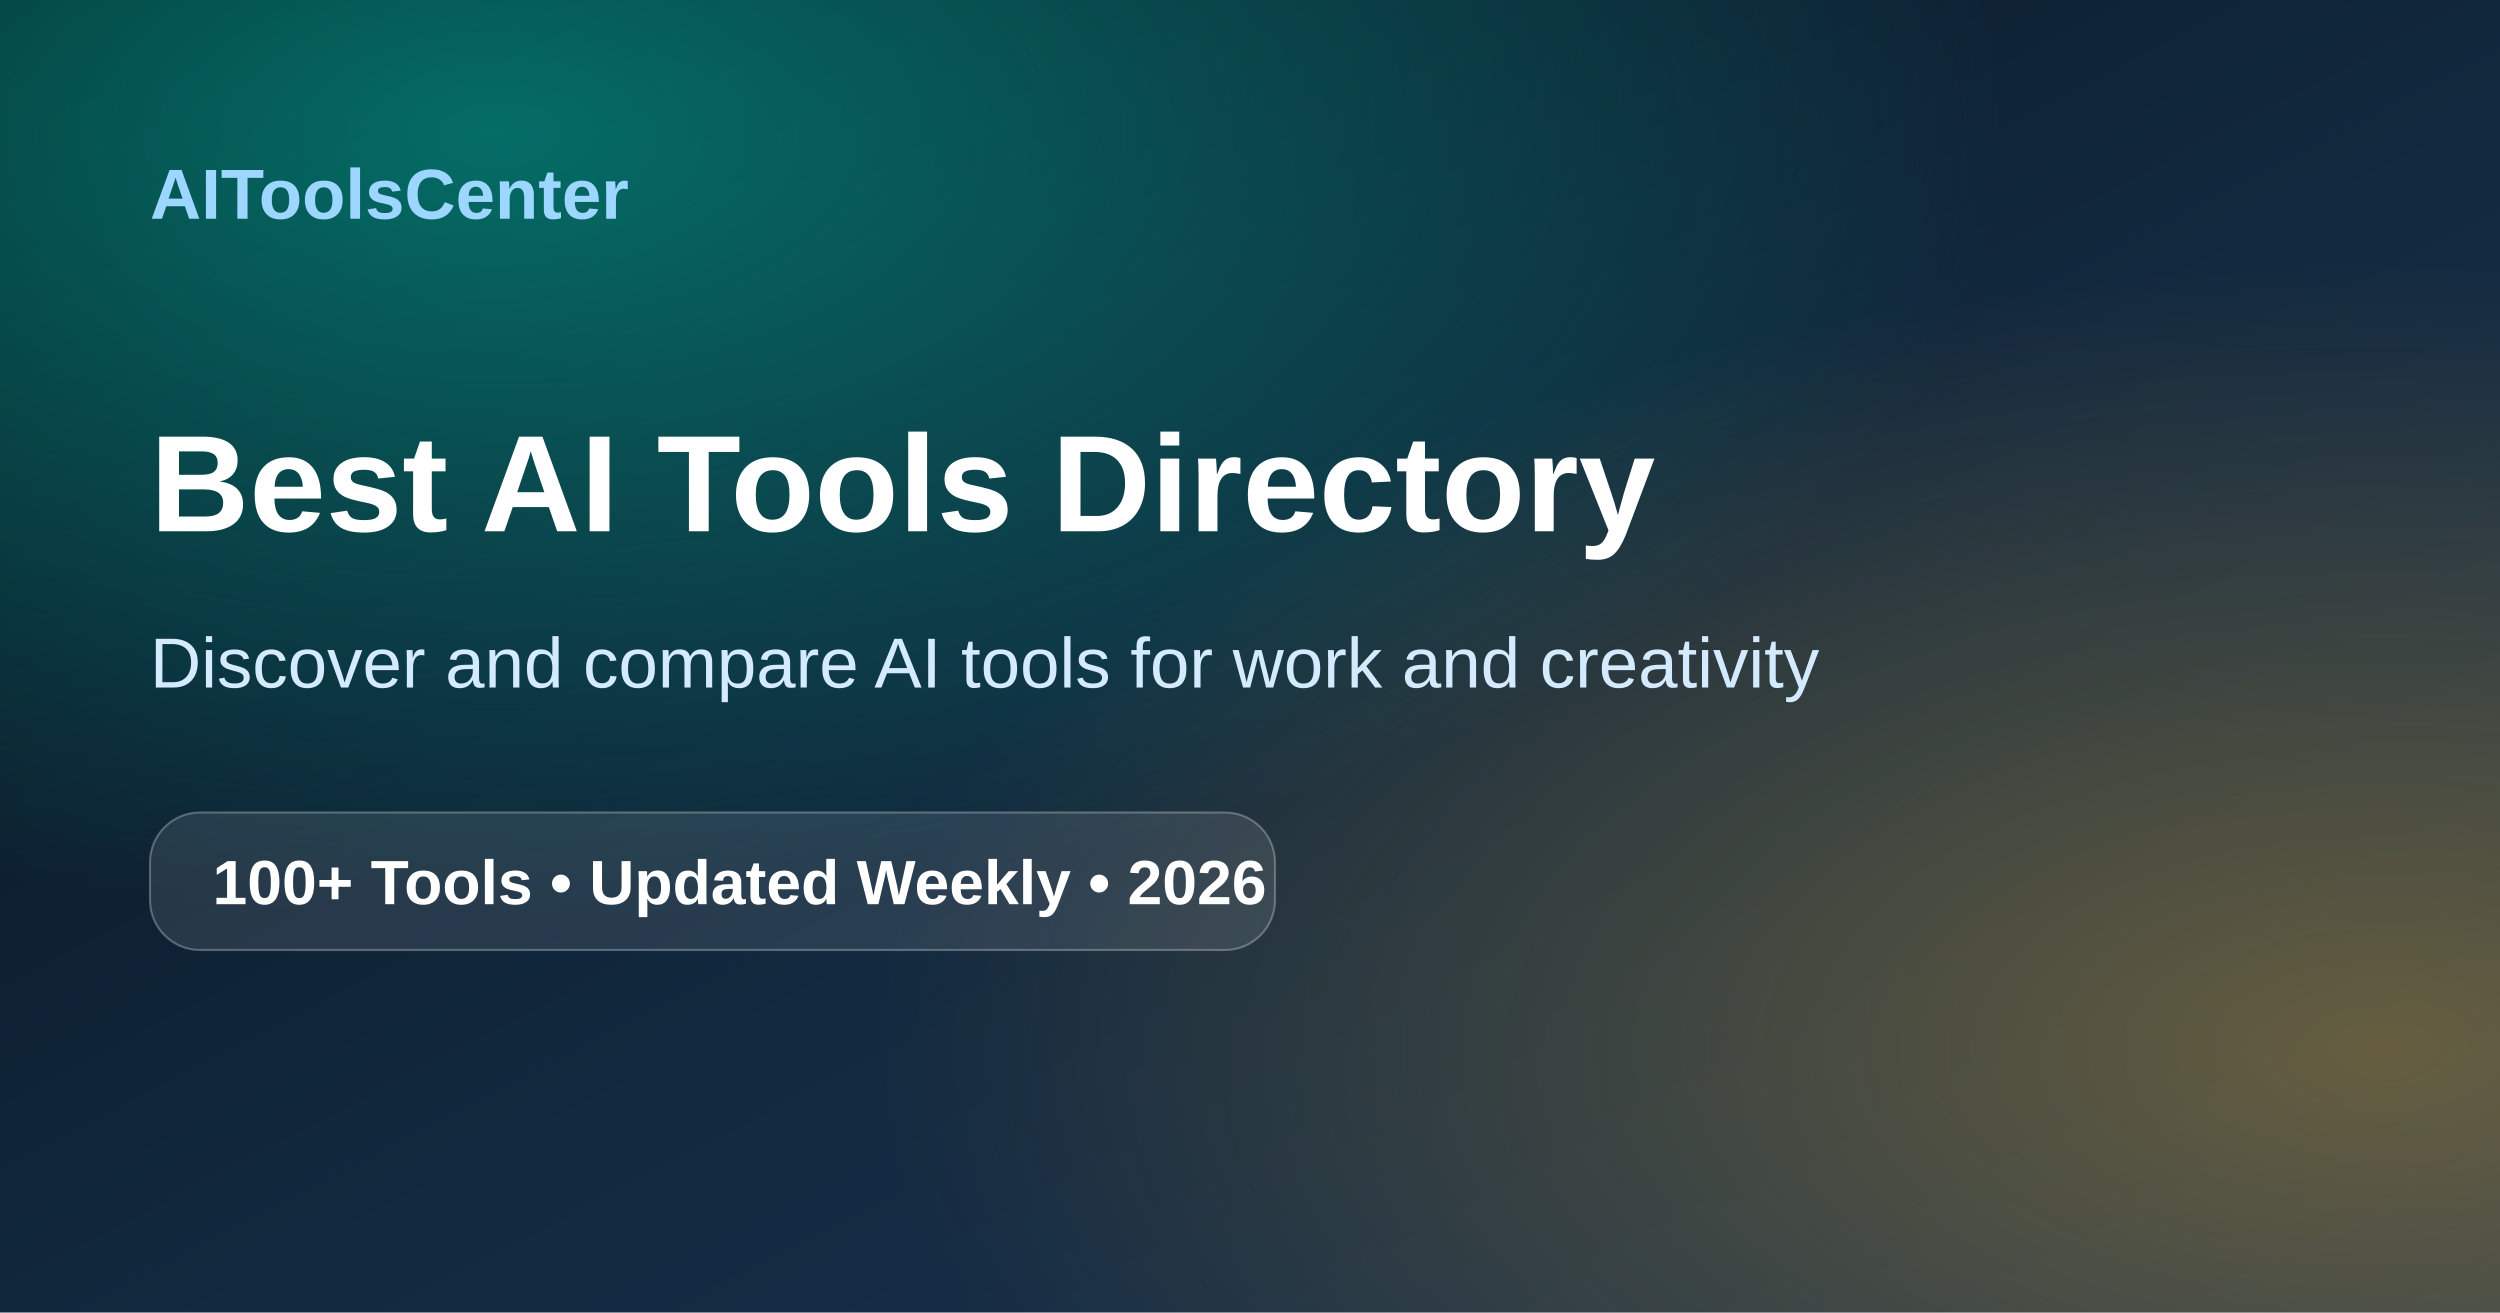
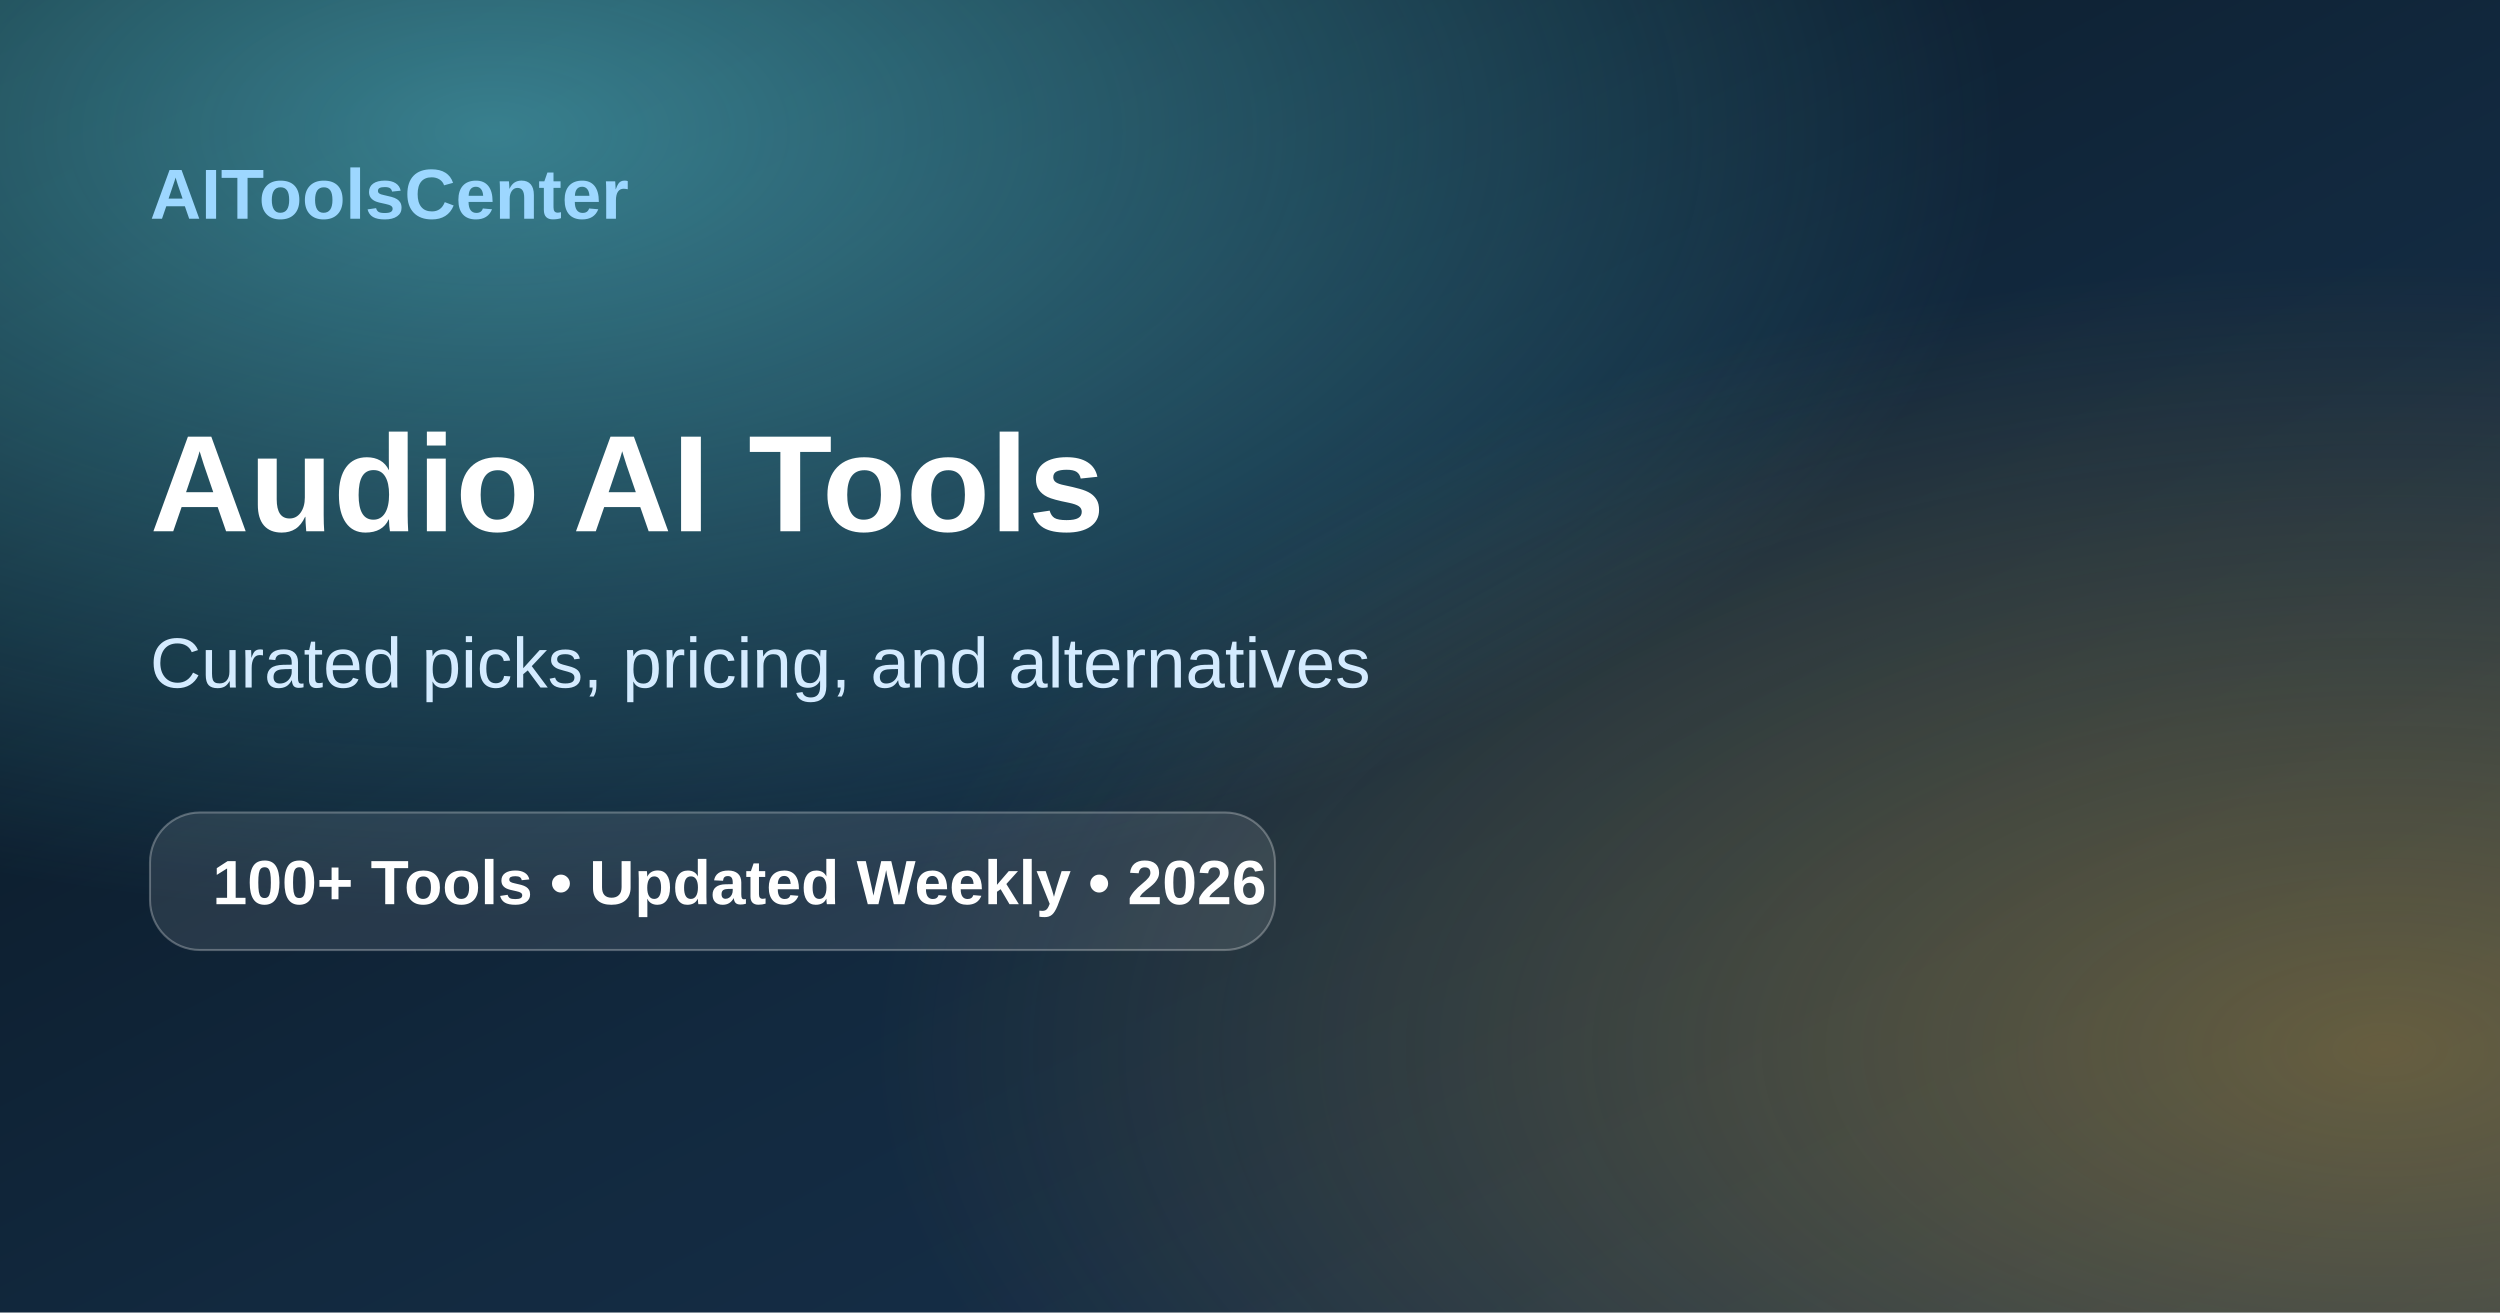
- <svg xmlns="http://www.w3.org/2000/svg" width="1200" height="630" viewBox="0 0 1200 630" role="img" aria-label="Best AI Tools Directory">
+ <svg xmlns="http://www.w3.org/2000/svg" width="1200" height="630" viewBox="0 0 1200 630" role="img" aria-label="Audio AI Tools">
  <defs>
    <linearGradient id="bg" x1="0%" y1="0%" x2="100%" y2="100%">
      <stop offset="0%" stop-color="#06111a" />
      <stop offset="55%" stop-color="#12293f" />
      <stop offset="100%" stop-color="#1a3350" />
    </linearGradient>
    <radialGradient id="glowA" cx="20%" cy="10%" r="60%">
-       <stop offset="0%" stop-color="#00c2a8" stop-opacity="0.5" />
-       <stop offset="100%" stop-color="#00c2a8" stop-opacity="0" />
+       <stop offset="0%" stop-color="#67e8f9" stop-opacity="0.5" />
+       <stop offset="100%" stop-color="#67e8f9" stop-opacity="0" />
    </radialGradient>
    <radialGradient id="glowB" cx="95%" cy="80%" r="60%">
      <stop offset="0%" stop-color="#f7b32b" stop-opacity="0.35" />
      <stop offset="100%" stop-color="#f7b32b" stop-opacity="0" />
    </radialGradient>
  </defs>
  <rect width="1200" height="630" fill="url(#bg)" />
  <rect width="1200" height="630" fill="url(#glowA)" />
  <rect width="1200" height="630" fill="url(#glowB)" />
  <g>
    <text x="72" y="105" fill="#9dd7ff" font-size="34" font-family="Arial, Helvetica, sans-serif" font-weight="700">AIToolsCenter</text>
-     <text x="72" y="255" fill="#ffffff" font-size="66" font-family="Arial, Helvetica, sans-serif" font-weight="800">Best AI Tools Directory</text>
-     <text x="72" y="330" fill="#d4ebff" font-size="34" font-family="Arial, Helvetica, sans-serif" font-weight="500">Discover and compare AI tools for work and creativity</text>
+     <text x="72" y="255" fill="#ffffff" font-size="66" font-family="Arial, Helvetica, sans-serif" font-weight="800">Audio AI Tools</text>
+     <text x="72" y="330" fill="#d4ebff" font-size="34" font-family="Arial, Helvetica, sans-serif" font-weight="500">Curated picks, pricing, and alternatives</text>
    <rect x="72" y="390" rx="24" ry="24" width="540" height="66" fill="rgba(255,255,255,0.1)" stroke="rgba(255,255,255,0.28)" />
    <text x="102" y="434" fill="#ffffff" font-size="30" font-family="Arial, Helvetica, sans-serif" font-weight="700">100+ Tools • Updated Weekly • 2026</text>
  </g>
</svg>
